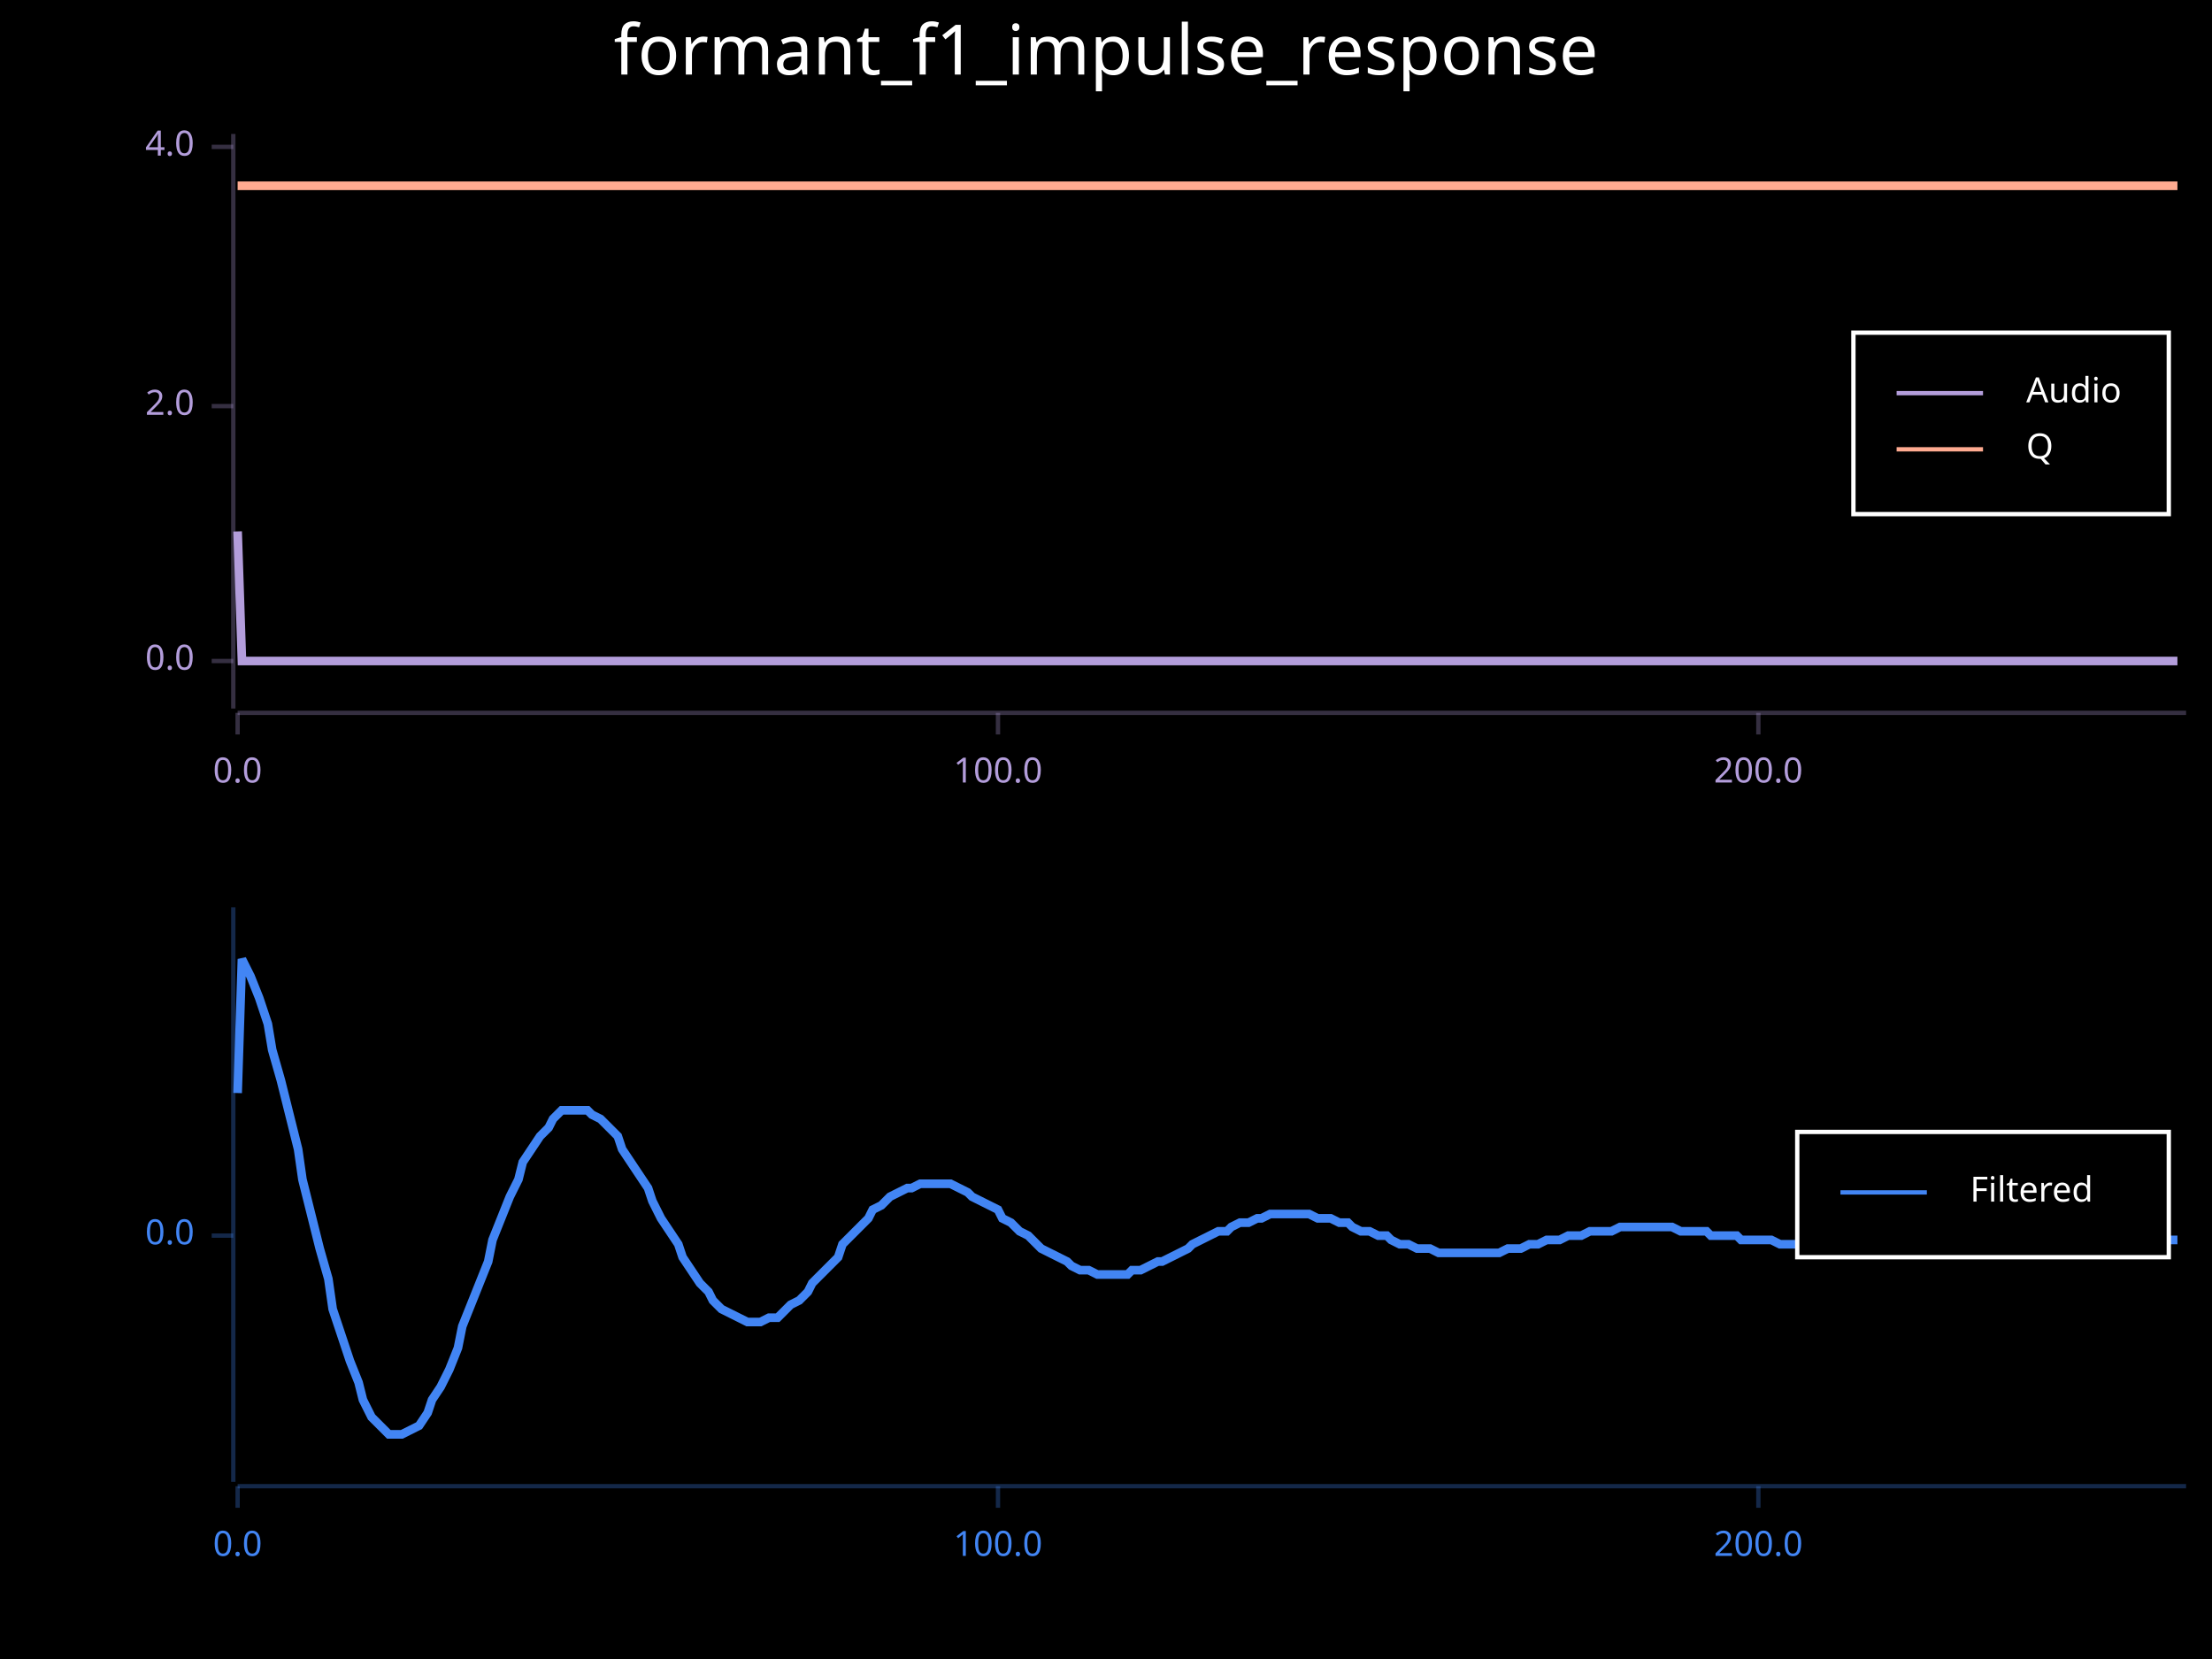
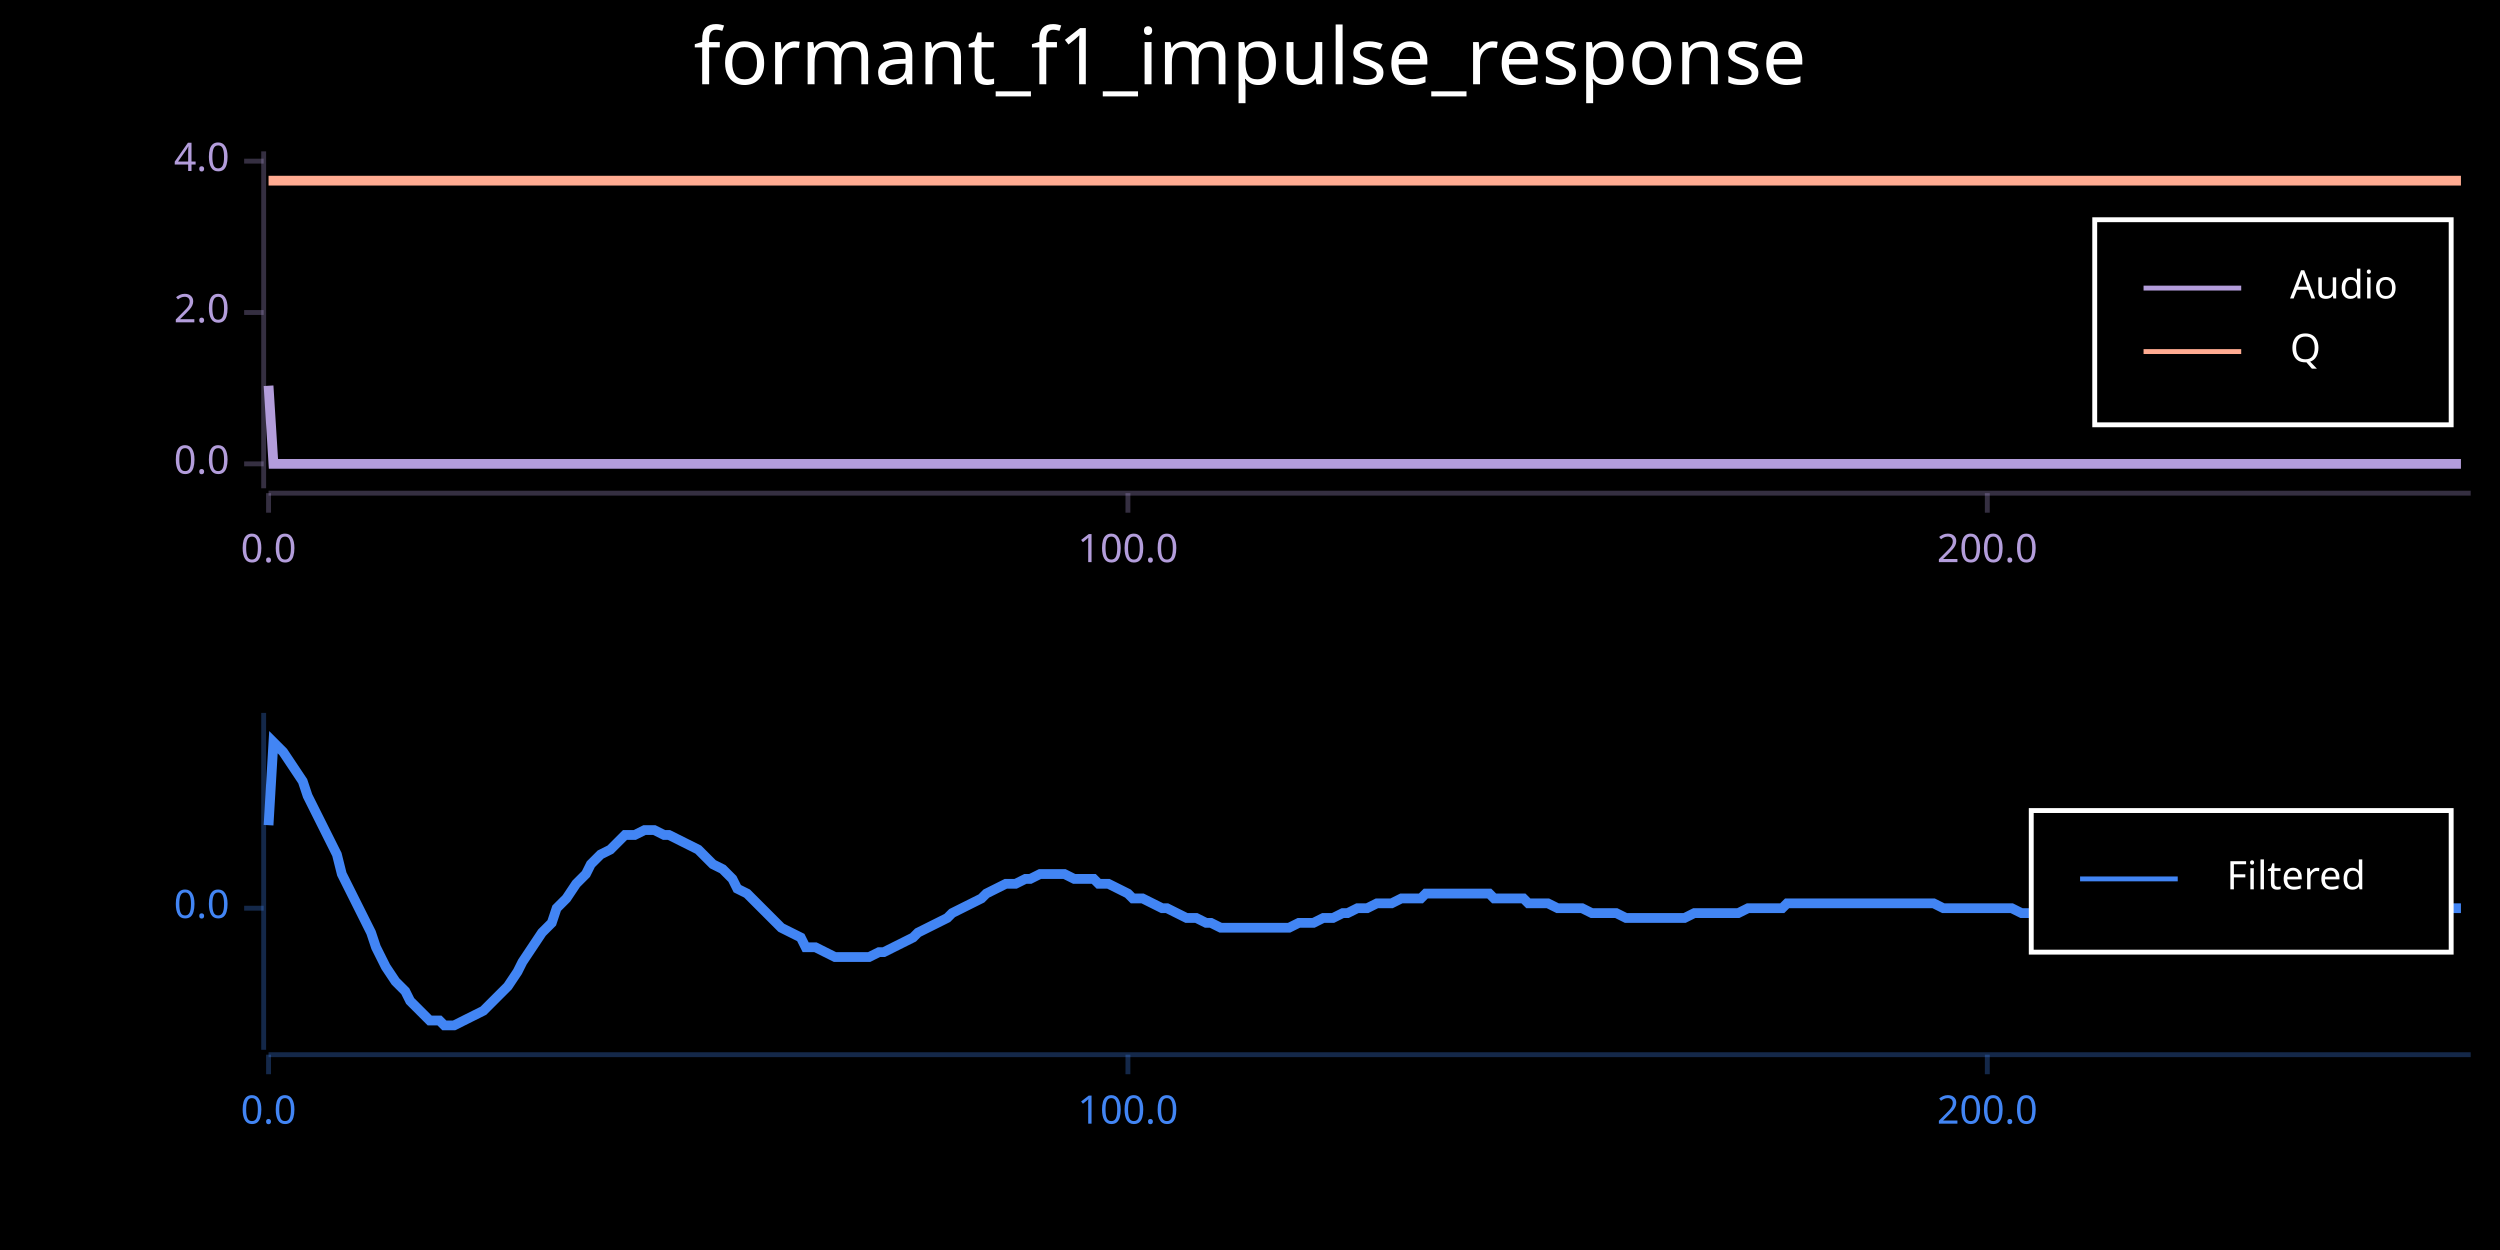
- <svg xmlns="http://www.w3.org/2000/svg" width="512" height="384" viewBox="0 0 512 384">
-   <rect x="0" y="0" width="512" height="384" opacity="1" fill="#000000" stroke="none" />
+ <svg xmlns="http://www.w3.org/2000/svg" width="512" height="256" viewBox="0 0 512 256">
+   <rect x="0" y="0" width="512" height="256" opacity="1" fill="#000000" stroke="none" />
  <text x="256" y="5" dy="0.76em" text-anchor="middle" font-family="sans-serif" font-size="16.129" opacity="1" fill="#FFFFFF">
formant_f1_impulse_response
</text>
-   <polyline fill="none" opacity="0.3" stroke="#B39DDB" stroke-width="1" points="54,31 54,164 " />
-   <text x="45" y="153" dy="0.5ex" text-anchor="end" font-family="sans-serif" font-size="8.065" opacity="1" fill="#B39DDB">
+   <polyline fill="none" opacity="0.3" stroke="#B39DDB" stroke-width="1" points="54,31 54,100 " />
+   <text x="47" y="95" dy="0.5ex" text-anchor="end" font-family="sans-serif" font-size="8.065" opacity="1" fill="#B39DDB">
0.0
</text>
-   <polyline fill="none" opacity="0.3" stroke="#B39DDB" stroke-width="1" points="49,153 54,153 " />
-   <text x="45" y="94" dy="0.5ex" text-anchor="end" font-family="sans-serif" font-size="8.065" opacity="1" fill="#B39DDB">
+   <polyline fill="none" opacity="0.3" stroke="#B39DDB" stroke-width="1" points="50,95 54,95 " />
+   <text x="47" y="64" dy="0.5ex" text-anchor="end" font-family="sans-serif" font-size="8.065" opacity="1" fill="#B39DDB">
2.0
</text>
-   <polyline fill="none" opacity="0.3" stroke="#B39DDB" stroke-width="1" points="49,94 54,94 " />
-   <text x="45" y="34" dy="0.5ex" text-anchor="end" font-family="sans-serif" font-size="8.065" opacity="1" fill="#B39DDB">
+   <polyline fill="none" opacity="0.3" stroke="#B39DDB" stroke-width="1" points="50,64 54,64 " />
+   <text x="47" y="33" dy="0.5ex" text-anchor="end" font-family="sans-serif" font-size="8.065" opacity="1" fill="#B39DDB">
4.0
</text>
-   <polyline fill="none" opacity="0.3" stroke="#B39DDB" stroke-width="1" points="49,34 54,34 " />
-   <polyline fill="none" opacity="0.3" stroke="#B39DDB" stroke-width="1" points="55,165 506,165 " />
-   <text x="55" y="175" dy="0.76em" text-anchor="middle" font-family="sans-serif" font-size="8.065" opacity="1" fill="#B39DDB">
+   <polyline fill="none" opacity="0.3" stroke="#B39DDB" stroke-width="1" points="50,33 54,33 " />
+   <polyline fill="none" opacity="0.3" stroke="#B39DDB" stroke-width="1" points="55,101 506,101 " />
+   <text x="55" y="109" dy="0.76em" text-anchor="middle" font-family="sans-serif" font-size="8.065" opacity="1" fill="#B39DDB">
0.0
</text>
-   <polyline fill="none" opacity="0.3" stroke="#B39DDB" stroke-width="1" points="55,165 55,170 " />
-   <text x="231" y="175" dy="0.76em" text-anchor="middle" font-family="sans-serif" font-size="8.065" opacity="1" fill="#B39DDB">
+   <polyline fill="none" opacity="0.3" stroke="#B39DDB" stroke-width="1" points="55,101 55,105 " />
+   <text x="231" y="109" dy="0.76em" text-anchor="middle" font-family="sans-serif" font-size="8.065" opacity="1" fill="#B39DDB">
100.0
</text>
-   <polyline fill="none" opacity="0.3" stroke="#B39DDB" stroke-width="1" points="231,165 231,170 " />
-   <text x="407" y="175" dy="0.76em" text-anchor="middle" font-family="sans-serif" font-size="8.065" opacity="1" fill="#B39DDB">
+   <polyline fill="none" opacity="0.3" stroke="#B39DDB" stroke-width="1" points="231,101 231,105 " />
+   <text x="407" y="109" dy="0.76em" text-anchor="middle" font-family="sans-serif" font-size="8.065" opacity="1" fill="#B39DDB">
200.0
</text>
-   <polyline fill="none" opacity="0.3" stroke="#B39DDB" stroke-width="1" points="407,165 407,170 " />
-   <polyline fill="none" opacity="1" stroke="#B39DDB" stroke-width="2" points="55,123 56,153 58,153 60,153 62,153 63,153 65,153 67,153 69,153 70,153 72,153 74,153 76,153 77,153 79,153 81,153 83,153 84,153 86,153 88,153 90,153 91,153 93,153 95,153 97,153 99,153 100,153 102,153 104,153 106,153 107,153 109,153 111,153 113,153 114,153 116,153 118,153 120,153 121,153 123,153 125,153 127,153 128,153 130,153 132,153 134,153 136,153 137,153 139,153 141,153 143,153 144,153 146,153 148,153 150,153 151,153 153,153 155,153 157,153 158,153 160,153 162,153 164,153 165,153 167,153 169,153 171,153 173,153 174,153 176,153 178,153 180,153 181,153 183,153 185,153 187,153 188,153 190,153 192,153 194,153 195,153 197,153 199,153 201,153 202,153 204,153 206,153 208,153 210,153 211,153 213,153 215,153 217,153 218,153 220,153 222,153 224,153 225,153 227,153 229,153 231,153 232,153 234,153 236,153 238,153 239,153 241,153 243,153 245,153 247,153 248,153 250,153 252,153 254,153 255,153 257,153 259,153 261,153 262,153 264,153 266,153 268,153 269,153 271,153 273,153 275,153 276,153 278,153 280,153 282,153 284,153 285,153 287,153 289,153 291,153 292,153 294,153 296,153 298,153 299,153 301,153 303,153 305,153 306,153 308,153 310,153 312,153 313,153 315,153 317,153 319,153 321,153 322,153 324,153 326,153 328,153 329,153 331,153 333,153 335,153 336,153 338,153 340,153 342,153 343,153 345,153 347,153 349,153 350,153 352,153 354,153 356,153 358,153 359,153 361,153 363,153 365,153 366,153 368,153 370,153 372,153 373,153 375,153 377,153 379,153 380,153 382,153 384,153 386,153 387,153 389,153 391,153 393,153 395,153 396,153 398,153 400,153 402,153 403,153 405,153 407,153 409,153 410,153 412,153 414,153 416,153 417,153 419,153 421,153 423,153 424,153 426,153 428,153 430,153 432,153 433,153 435,153 437,153 439,153 440,153 442,153 444,153 446,153 447,153 449,153 451,153 453,153 454,153 456,153 458,153 460,153 461,153 463,153 465,153 467,153 469,153 470,153 472,153 474,153 476,153 477,153 479,153 481,153 483,153 484,153 486,153 488,153 490,153 491,153 493,153 495,153 497,153 498,153 500,153 502,153 504,153 " />
-   <polyline fill="none" opacity="1" stroke="#FFAB91" stroke-width="2" points="55,43 56,43 58,43 60,43 62,43 63,43 65,43 67,43 69,43 70,43 72,43 74,43 76,43 77,43 79,43 81,43 83,43 84,43 86,43 88,43 90,43 91,43 93,43 95,43 97,43 99,43 100,43 102,43 104,43 106,43 107,43 109,43 111,43 113,43 114,43 116,43 118,43 120,43 121,43 123,43 125,43 127,43 128,43 130,43 132,43 134,43 136,43 137,43 139,43 141,43 143,43 144,43 146,43 148,43 150,43 151,43 153,43 155,43 157,43 158,43 160,43 162,43 164,43 165,43 167,43 169,43 171,43 173,43 174,43 176,43 178,43 180,43 181,43 183,43 185,43 187,43 188,43 190,43 192,43 194,43 195,43 197,43 199,43 201,43 202,43 204,43 206,43 208,43 210,43 211,43 213,43 215,43 217,43 218,43 220,43 222,43 224,43 225,43 227,43 229,43 231,43 232,43 234,43 236,43 238,43 239,43 241,43 243,43 245,43 247,43 248,43 250,43 252,43 254,43 255,43 257,43 259,43 261,43 262,43 264,43 266,43 268,43 269,43 271,43 273,43 275,43 276,43 278,43 280,43 282,43 284,43 285,43 287,43 289,43 291,43 292,43 294,43 296,43 298,43 299,43 301,43 303,43 305,43 306,43 308,43 310,43 312,43 313,43 315,43 317,43 319,43 321,43 322,43 324,43 326,43 328,43 329,43 331,43 333,43 335,43 336,43 338,43 340,43 342,43 343,43 345,43 347,43 349,43 350,43 352,43 354,43 356,43 358,43 359,43 361,43 363,43 365,43 366,43 368,43 370,43 372,43 373,43 375,43 377,43 379,43 380,43 382,43 384,43 386,43 387,43 389,43 391,43 393,43 395,43 396,43 398,43 400,43 402,43 403,43 405,43 407,43 409,43 410,43 412,43 414,43 416,43 417,43 419,43 421,43 423,43 424,43 426,43 428,43 430,43 432,43 433,43 435,43 437,43 439,43 440,43 442,43 444,43 446,43 447,43 449,43 451,43 453,43 454,43 456,43 458,43 460,43 461,43 463,43 465,43 467,43 469,43 470,43 472,43 474,43 476,43 477,43 479,43 481,43 483,43 484,43 486,43 488,43 490,43 491,43 493,43 495,43 497,43 498,43 500,43 502,43 504,43 " />
-   <rect x="429" y="77" width="73" height="42" opacity="1" fill="#000000" stroke="none" />
-   <rect x="429" y="77" width="73" height="42" opacity="1" fill="none" stroke="#FFFFFF" />
-   <text x="469" y="87" dy="0.76em" text-anchor="start" font-family="sans-serif" font-size="8.065" opacity="1" fill="#FFFFFF">
+   <polyline fill="none" opacity="0.3" stroke="#B39DDB" stroke-width="1" points="407,101 407,105 " />
+   <polyline fill="none" opacity="1" stroke="#B39DDB" stroke-width="2" points="55,79 56,95 58,95 60,95 62,95 63,95 65,95 67,95 69,95 70,95 72,95 74,95 76,95 77,95 79,95 81,95 83,95 84,95 86,95 88,95 90,95 91,95 93,95 95,95 97,95 99,95 100,95 102,95 104,95 106,95 107,95 109,95 111,95 113,95 114,95 116,95 118,95 120,95 121,95 123,95 125,95 127,95 128,95 130,95 132,95 134,95 136,95 137,95 139,95 141,95 143,95 144,95 146,95 148,95 150,95 151,95 153,95 155,95 157,95 158,95 160,95 162,95 164,95 165,95 167,95 169,95 171,95 173,95 174,95 176,95 178,95 180,95 181,95 183,95 185,95 187,95 188,95 190,95 192,95 194,95 195,95 197,95 199,95 201,95 202,95 204,95 206,95 208,95 210,95 211,95 213,95 215,95 217,95 218,95 220,95 222,95 224,95 225,95 227,95 229,95 231,95 232,95 234,95 236,95 238,95 239,95 241,95 243,95 245,95 247,95 248,95 250,95 252,95 254,95 255,95 257,95 259,95 261,95 262,95 264,95 266,95 268,95 269,95 271,95 273,95 275,95 276,95 278,95 280,95 282,95 284,95 285,95 287,95 289,95 291,95 292,95 294,95 296,95 298,95 299,95 301,95 303,95 305,95 306,95 308,95 310,95 312,95 313,95 315,95 317,95 319,95 321,95 322,95 324,95 326,95 328,95 329,95 331,95 333,95 335,95 336,95 338,95 340,95 342,95 343,95 345,95 347,95 349,95 350,95 352,95 354,95 356,95 358,95 359,95 361,95 363,95 365,95 366,95 368,95 370,95 372,95 373,95 375,95 377,95 379,95 380,95 382,95 384,95 386,95 387,95 389,95 391,95 393,95 395,95 396,95 398,95 400,95 402,95 403,95 405,95 407,95 409,95 410,95 412,95 414,95 416,95 417,95 419,95 421,95 423,95 424,95 426,95 428,95 430,95 432,95 433,95 435,95 437,95 439,95 440,95 442,95 444,95 446,95 447,95 449,95 451,95 453,95 454,95 456,95 458,95 460,95 461,95 463,95 465,95 467,95 469,95 470,95 472,95 474,95 476,95 477,95 479,95 481,95 483,95 484,95 486,95 488,95 490,95 491,95 493,95 495,95 497,95 498,95 500,95 502,95 504,95 " />
+   <polyline fill="none" opacity="1" stroke="#FFAB91" stroke-width="2" points="55,37 56,37 58,37 60,37 62,37 63,37 65,37 67,37 69,37 70,37 72,37 74,37 76,37 77,37 79,37 81,37 83,37 84,37 86,37 88,37 90,37 91,37 93,37 95,37 97,37 99,37 100,37 102,37 104,37 106,37 107,37 109,37 111,37 113,37 114,37 116,37 118,37 120,37 121,37 123,37 125,37 127,37 128,37 130,37 132,37 134,37 136,37 137,37 139,37 141,37 143,37 144,37 146,37 148,37 150,37 151,37 153,37 155,37 157,37 158,37 160,37 162,37 164,37 165,37 167,37 169,37 171,37 173,37 174,37 176,37 178,37 180,37 181,37 183,37 185,37 187,37 188,37 190,37 192,37 194,37 195,37 197,37 199,37 201,37 202,37 204,37 206,37 208,37 210,37 211,37 213,37 215,37 217,37 218,37 220,37 222,37 224,37 225,37 227,37 229,37 231,37 232,37 234,37 236,37 238,37 239,37 241,37 243,37 245,37 247,37 248,37 250,37 252,37 254,37 255,37 257,37 259,37 261,37 262,37 264,37 266,37 268,37 269,37 271,37 273,37 275,37 276,37 278,37 280,37 282,37 284,37 285,37 287,37 289,37 291,37 292,37 294,37 296,37 298,37 299,37 301,37 303,37 305,37 306,37 308,37 310,37 312,37 313,37 315,37 317,37 319,37 321,37 322,37 324,37 326,37 328,37 329,37 331,37 333,37 335,37 336,37 338,37 340,37 342,37 343,37 345,37 347,37 349,37 350,37 352,37 354,37 356,37 358,37 359,37 361,37 363,37 365,37 366,37 368,37 370,37 372,37 373,37 375,37 377,37 379,37 380,37 382,37 384,37 386,37 387,37 389,37 391,37 393,37 395,37 396,37 398,37 400,37 402,37 403,37 405,37 407,37 409,37 410,37 412,37 414,37 416,37 417,37 419,37 421,37 423,37 424,37 426,37 428,37 430,37 432,37 433,37 435,37 437,37 439,37 440,37 442,37 444,37 446,37 447,37 449,37 451,37 453,37 454,37 456,37 458,37 460,37 461,37 463,37 465,37 467,37 469,37 470,37 472,37 474,37 476,37 477,37 479,37 481,37 483,37 484,37 486,37 488,37 490,37 491,37 493,37 495,37 497,37 498,37 500,37 502,37 504,37 " />
+   <rect x="429" y="45" width="73" height="42" opacity="1" fill="#000000" stroke="none" />
+   <rect x="429" y="45" width="73" height="42" opacity="1" fill="none" stroke="#FFFFFF" />
+   <text x="469" y="55" dy="0.76em" text-anchor="start" font-family="sans-serif" font-size="8.065" opacity="1" fill="#FFFFFF">
Audio
</text>
-   <text x="469" y="100" dy="0.76em" text-anchor="start" font-family="sans-serif" font-size="8.065" opacity="1" fill="#FFFFFF">
+   <text x="469" y="68" dy="0.76em" text-anchor="start" font-family="sans-serif" font-size="8.065" opacity="1" fill="#FFFFFF">
Q
</text>
-   <polyline fill="none" opacity="1" stroke="#B39DDB" stroke-width="1" points="439,91 459,91 " />
-   <polyline fill="none" opacity="1" stroke="#FFAB91" stroke-width="1" points="439,104 459,104 " />
-   <polyline fill="none" opacity="0.3" stroke="#4285F4" stroke-width="1" points="54,210 54,343 " />
-   <text x="45" y="286" dy="0.5ex" text-anchor="end" font-family="sans-serif" font-size="8.065" opacity="1" fill="#4285F4">
+   <polyline fill="none" opacity="1" stroke="#B39DDB" stroke-width="1" points="439,59 459,59 " />
+   <polyline fill="none" opacity="1" stroke="#FFAB91" stroke-width="1" points="439,72 459,72 " />
+   <polyline fill="none" opacity="0.3" stroke="#4285F4" stroke-width="1" points="54,146 54,215 " />
+   <text x="47" y="186" dy="0.5ex" text-anchor="end" font-family="sans-serif" font-size="8.065" opacity="1" fill="#4285F4">
0.0
</text>
-   <polyline fill="none" opacity="0.3" stroke="#4285F4" stroke-width="1" points="49,286 54,286 " />
-   <polyline fill="none" opacity="0.3" stroke="#4285F4" stroke-width="1" points="55,344 506,344 " />
-   <text x="55" y="354" dy="0.76em" text-anchor="middle" font-family="sans-serif" font-size="8.065" opacity="1" fill="#4285F4">
+   <polyline fill="none" opacity="0.3" stroke="#4285F4" stroke-width="1" points="50,186 54,186 " />
+   <polyline fill="none" opacity="0.3" stroke="#4285F4" stroke-width="1" points="55,216 506,216 " />
+   <text x="55" y="224" dy="0.76em" text-anchor="middle" font-family="sans-serif" font-size="8.065" opacity="1" fill="#4285F4">
0.0
</text>
-   <polyline fill="none" opacity="0.3" stroke="#4285F4" stroke-width="1" points="55,344 55,349 " />
-   <text x="231" y="354" dy="0.76em" text-anchor="middle" font-family="sans-serif" font-size="8.065" opacity="1" fill="#4285F4">
+   <polyline fill="none" opacity="0.3" stroke="#4285F4" stroke-width="1" points="55,216 55,220 " />
+   <text x="231" y="224" dy="0.76em" text-anchor="middle" font-family="sans-serif" font-size="8.065" opacity="1" fill="#4285F4">
100.0
</text>
-   <polyline fill="none" opacity="0.3" stroke="#4285F4" stroke-width="1" points="231,344 231,349 " />
-   <text x="407" y="354" dy="0.76em" text-anchor="middle" font-family="sans-serif" font-size="8.065" opacity="1" fill="#4285F4">
+   <polyline fill="none" opacity="0.3" stroke="#4285F4" stroke-width="1" points="231,216 231,220 " />
+   <text x="407" y="224" dy="0.76em" text-anchor="middle" font-family="sans-serif" font-size="8.065" opacity="1" fill="#4285F4">
200.0
</text>
-   <polyline fill="none" opacity="0.3" stroke="#4285F4" stroke-width="1" points="407,344 407,349 " />
-   <polyline fill="none" opacity="1" stroke="#4285F4" stroke-width="2" points="55,253 56,222 58,226 60,231 62,237 63,243 65,250 67,258 69,266 70,273 72,281 74,289 76,296 77,303 79,309 81,315 83,320 84,324 86,328 88,330 90,332 91,332 93,332 95,331 97,330 99,327 100,324 102,321 104,317 106,312 107,307 109,302 111,297 113,292 114,287 116,282 118,277 120,273 121,269 123,266 125,263 127,261 128,259 130,257 132,257 134,257 136,257 137,258 139,259 141,261 143,263 144,266 146,269 148,272 150,275 151,278 153,282 155,285 157,288 158,291 160,294 162,297 164,299 165,301 167,303 169,304 171,305 173,306 174,306 176,306 178,305 180,305 181,304 183,302 185,301 187,299 188,297 190,295 192,293 194,291 195,288 197,286 199,284 201,282 202,280 204,279 206,277 208,276 210,275 211,275 213,274 215,274 217,274 218,274 220,274 222,275 224,276 225,277 227,278 229,279 231,280 232,282 234,283 236,285 238,286 239,287 241,289 243,290 245,291 247,292 248,293 250,294 252,294 254,295 255,295 257,295 259,295 261,295 262,294 264,294 266,293 268,292 269,292 271,291 273,290 275,289 276,288 278,287 280,286 282,285 284,285 285,284 287,283 289,283 291,282 292,282 294,281 296,281 298,281 299,281 301,281 303,281 305,282 306,282 308,282 310,283 312,283 313,284 315,285 317,285 319,286 321,286 322,287 324,288 326,288 328,289 329,289 331,289 333,290 335,290 336,290 338,290 340,290 342,290 343,290 345,290 347,290 349,289 350,289 352,289 354,288 356,288 358,287 359,287 361,287 363,286 365,286 366,286 368,285 370,285 372,285 373,285 375,284 377,284 379,284 380,284 382,284 384,284 386,284 387,284 389,285 391,285 393,285 395,285 396,286 398,286 400,286 402,286 403,287 405,287 407,287 409,287 410,287 412,288 414,288 416,288 417,288 419,288 421,288 423,288 424,288 426,288 428,288 430,288 432,288 433,288 435,287 437,287 439,287 440,287 442,287 444,287 446,286 447,286 449,286 451,286 453,286 454,286 456,286 458,286 460,286 461,286 463,286 465,286 467,286 469,286 470,286 472,286 474,286 476,286 477,286 479,286 481,286 483,286 484,286 486,287 488,287 490,287 491,287 493,287 495,287 497,287 498,287 500,287 502,287 504,287 " />
-   <rect x="416" y="262" width="86" height="29" opacity="1" fill="#000000" stroke="none" />
-   <rect x="416" y="262" width="86" height="29" opacity="1" fill="none" stroke="#FFFFFF" />
-   <text x="456" y="272" dy="0.76em" text-anchor="start" font-family="sans-serif" font-size="8.065" opacity="1" fill="#FFFFFF">
+   <polyline fill="none" opacity="0.3" stroke="#4285F4" stroke-width="1" points="407,216 407,220 " />
+   <polyline fill="none" opacity="1" stroke="#4285F4" stroke-width="2" points="55,169 56,152 58,154 60,157 62,160 63,163 65,167 67,171 69,175 70,179 72,183 74,187 76,191 77,194 79,198 81,201 83,203 84,205 86,207 88,209 90,209 91,210 93,210 95,209 97,208 99,207 100,206 102,204 104,202 106,199 107,197 109,194 111,191 113,189 114,186 116,184 118,181 120,179 121,177 123,175 125,174 127,172 128,171 130,171 132,170 134,170 136,171 137,171 139,172 141,173 143,174 144,175 146,177 148,178 150,180 151,182 153,183 155,185 157,187 158,188 160,190 162,191 164,192 165,194 167,194 169,195 171,196 173,196 174,196 176,196 178,196 180,195 181,195 183,194 185,193 187,192 188,191 190,190 192,189 194,188 195,187 197,186 199,185 201,184 202,183 204,182 206,181 208,181 210,180 211,180 213,179 215,179 217,179 218,179 220,180 222,180 224,180 225,181 227,181 229,182 231,183 232,184 234,184 236,185 238,186 239,186 241,187 243,188 245,188 247,189 248,189 250,190 252,190 254,190 255,190 257,190 259,190 261,190 262,190 264,190 266,189 268,189 269,189 271,188 273,188 275,187 276,187 278,186 280,186 282,185 284,185 285,185 287,184 289,184 291,184 292,183 294,183 296,183 298,183 299,183 301,183 303,183 305,183 306,184 308,184 310,184 312,184 313,185 315,185 317,185 319,186 321,186 322,186 324,186 326,187 328,187 329,187 331,187 333,188 335,188 336,188 338,188 340,188 342,188 343,188 345,188 347,187 349,187 350,187 352,187 354,187 356,187 358,186 359,186 361,186 363,186 365,186 366,185 368,185 370,185 372,185 373,185 375,185 377,185 379,185 380,185 382,185 384,185 386,185 387,185 389,185 391,185 393,185 395,185 396,185 398,186 400,186 402,186 403,186 405,186 407,186 409,186 410,186 412,186 414,187 416,187 417,187 419,187 421,187 423,187 424,187 426,187 428,187 430,187 432,187 433,186 435,186 437,186 439,186 440,186 442,186 444,186 446,186 447,186 449,186 451,186 453,186 454,186 456,185 458,185 460,185 461,185 463,185 465,185 467,185 469,185 470,185 472,186 474,186 476,186 477,186 479,186 481,186 483,186 484,186 486,186 488,186 490,186 491,186 493,186 495,186 497,186 498,186 500,186 502,186 504,186 " />
+   <rect x="416" y="166" width="86" height="29" opacity="1" fill="#000000" stroke="none" />
+   <rect x="416" y="166" width="86" height="29" opacity="1" fill="none" stroke="#FFFFFF" />
+   <text x="456" y="176" dy="0.76em" text-anchor="start" font-family="sans-serif" font-size="8.065" opacity="1" fill="#FFFFFF">
Filtered
</text>
-   <polyline fill="none" opacity="1" stroke="#4285F4" stroke-width="1" points="426,276 446,276 " />
+   <polyline fill="none" opacity="1" stroke="#4285F4" stroke-width="1" points="426,180 446,180 " />
</svg>
